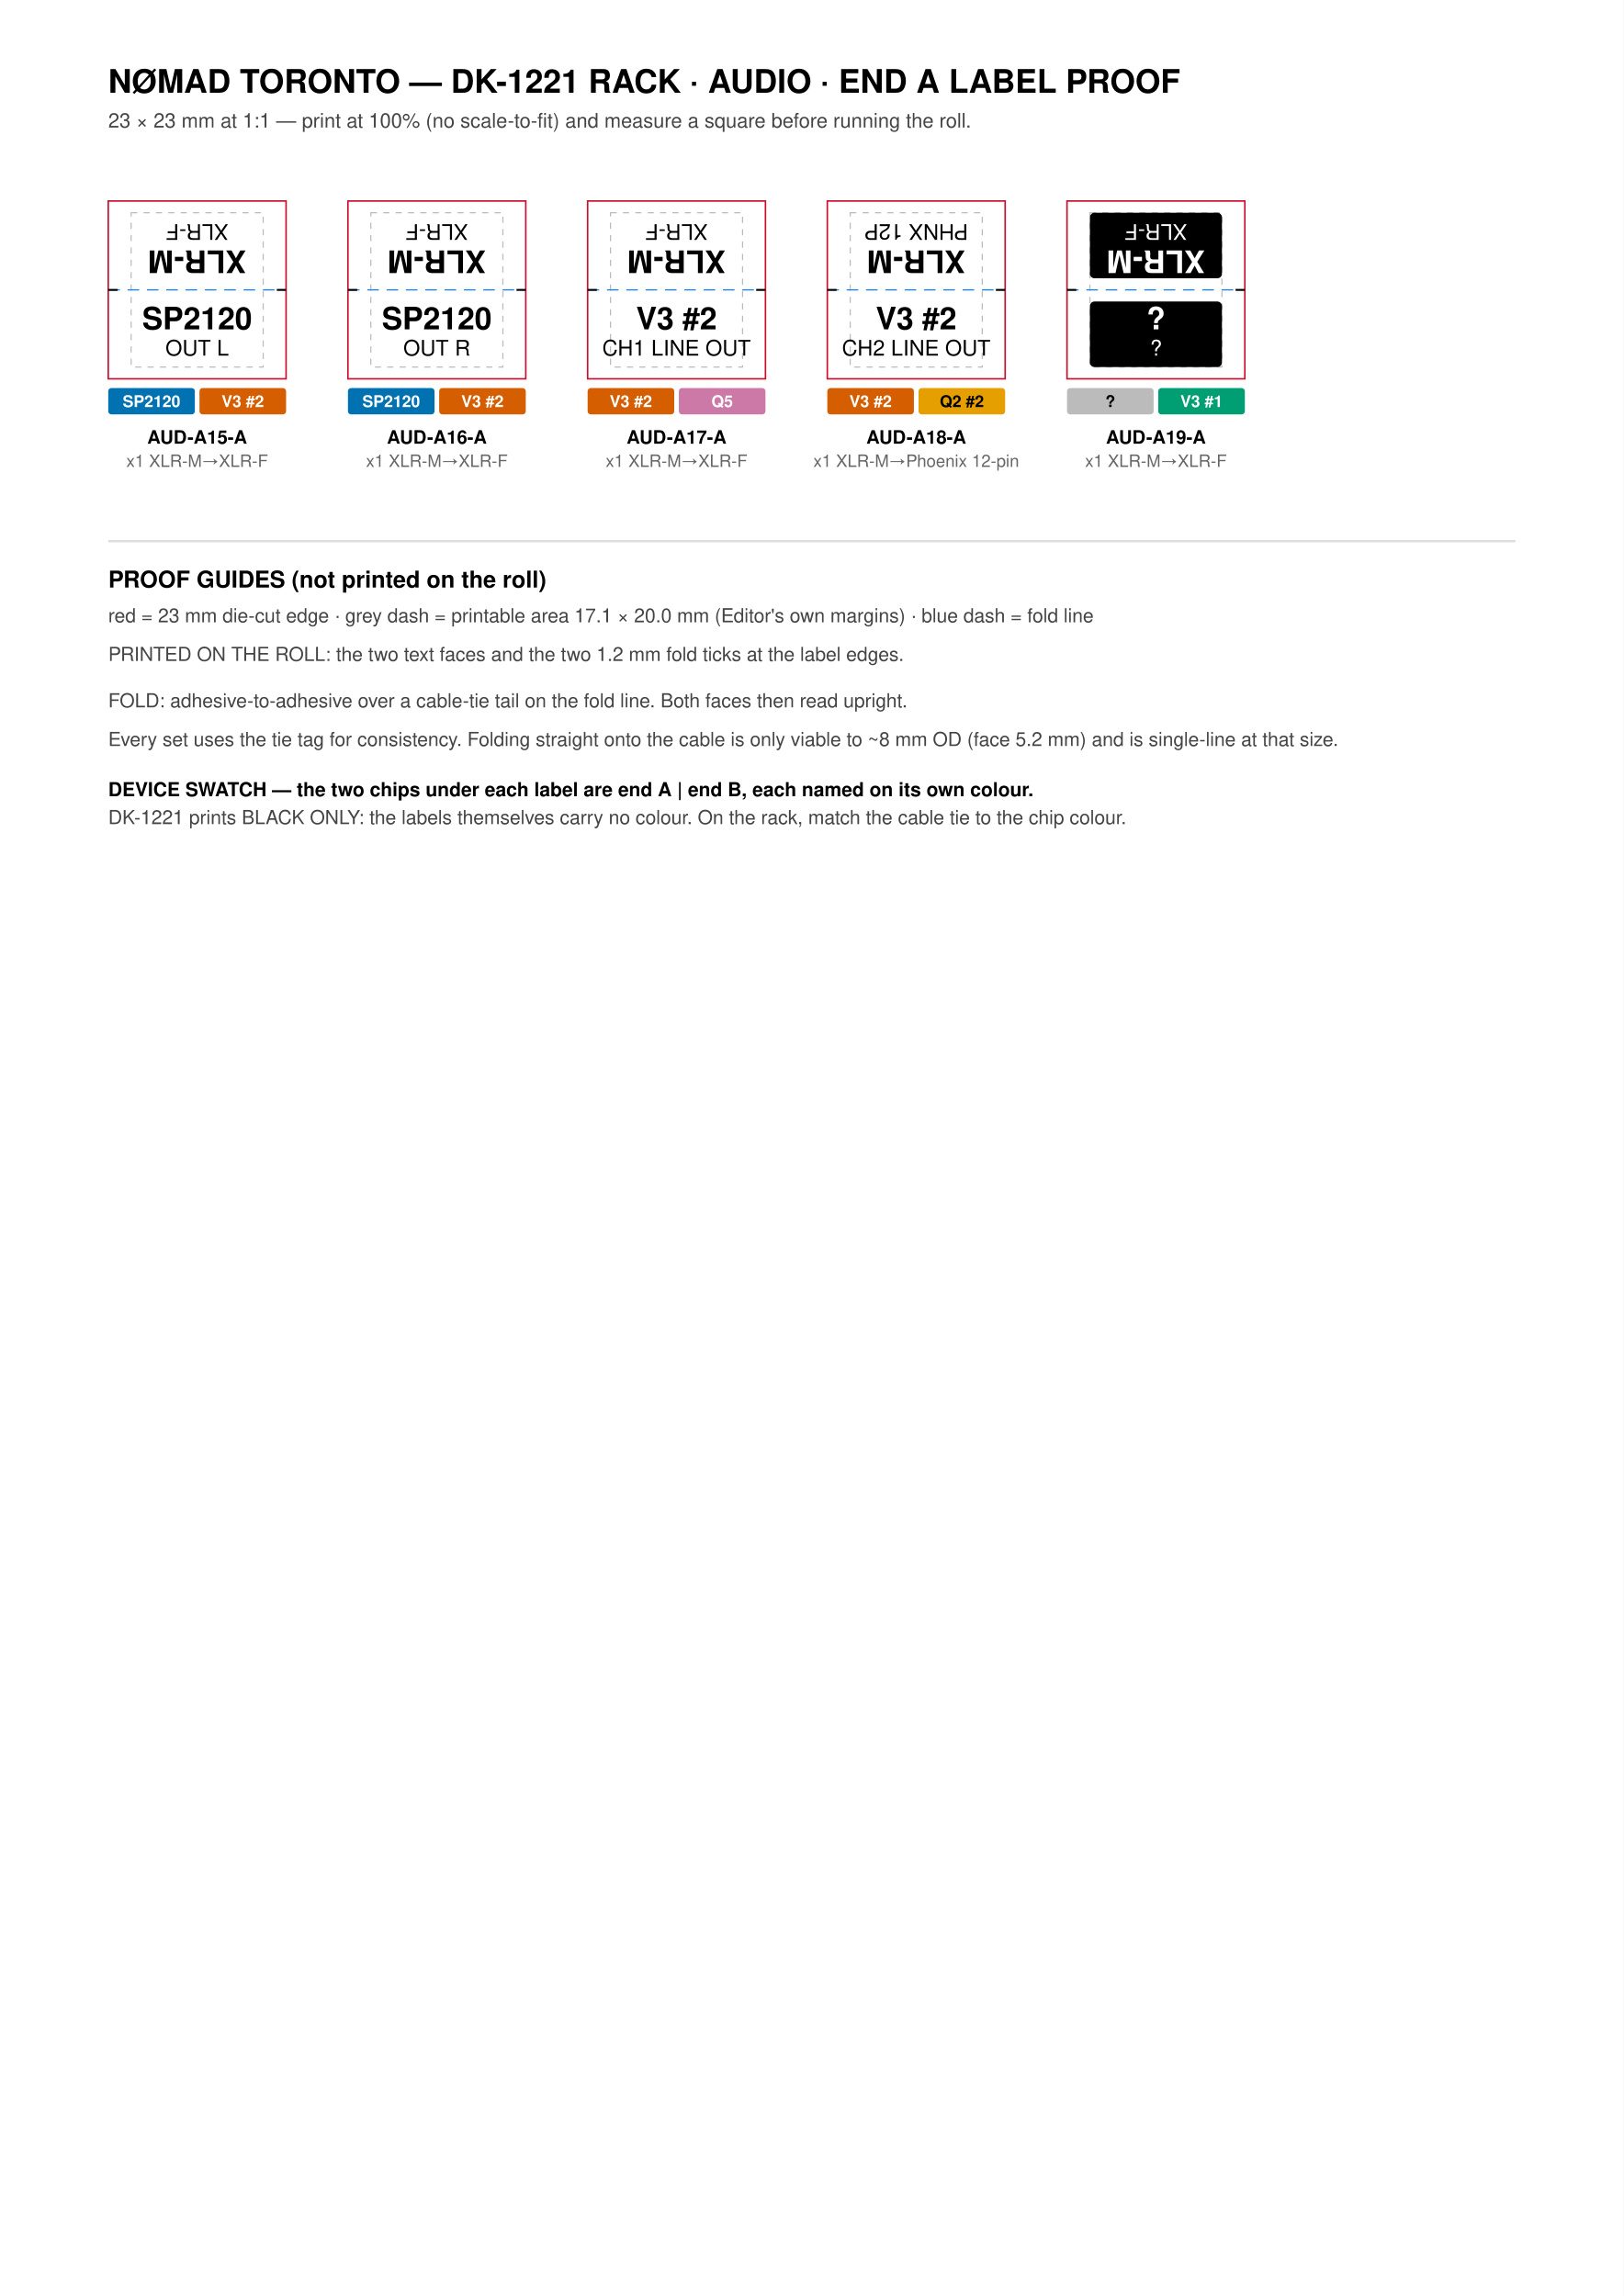
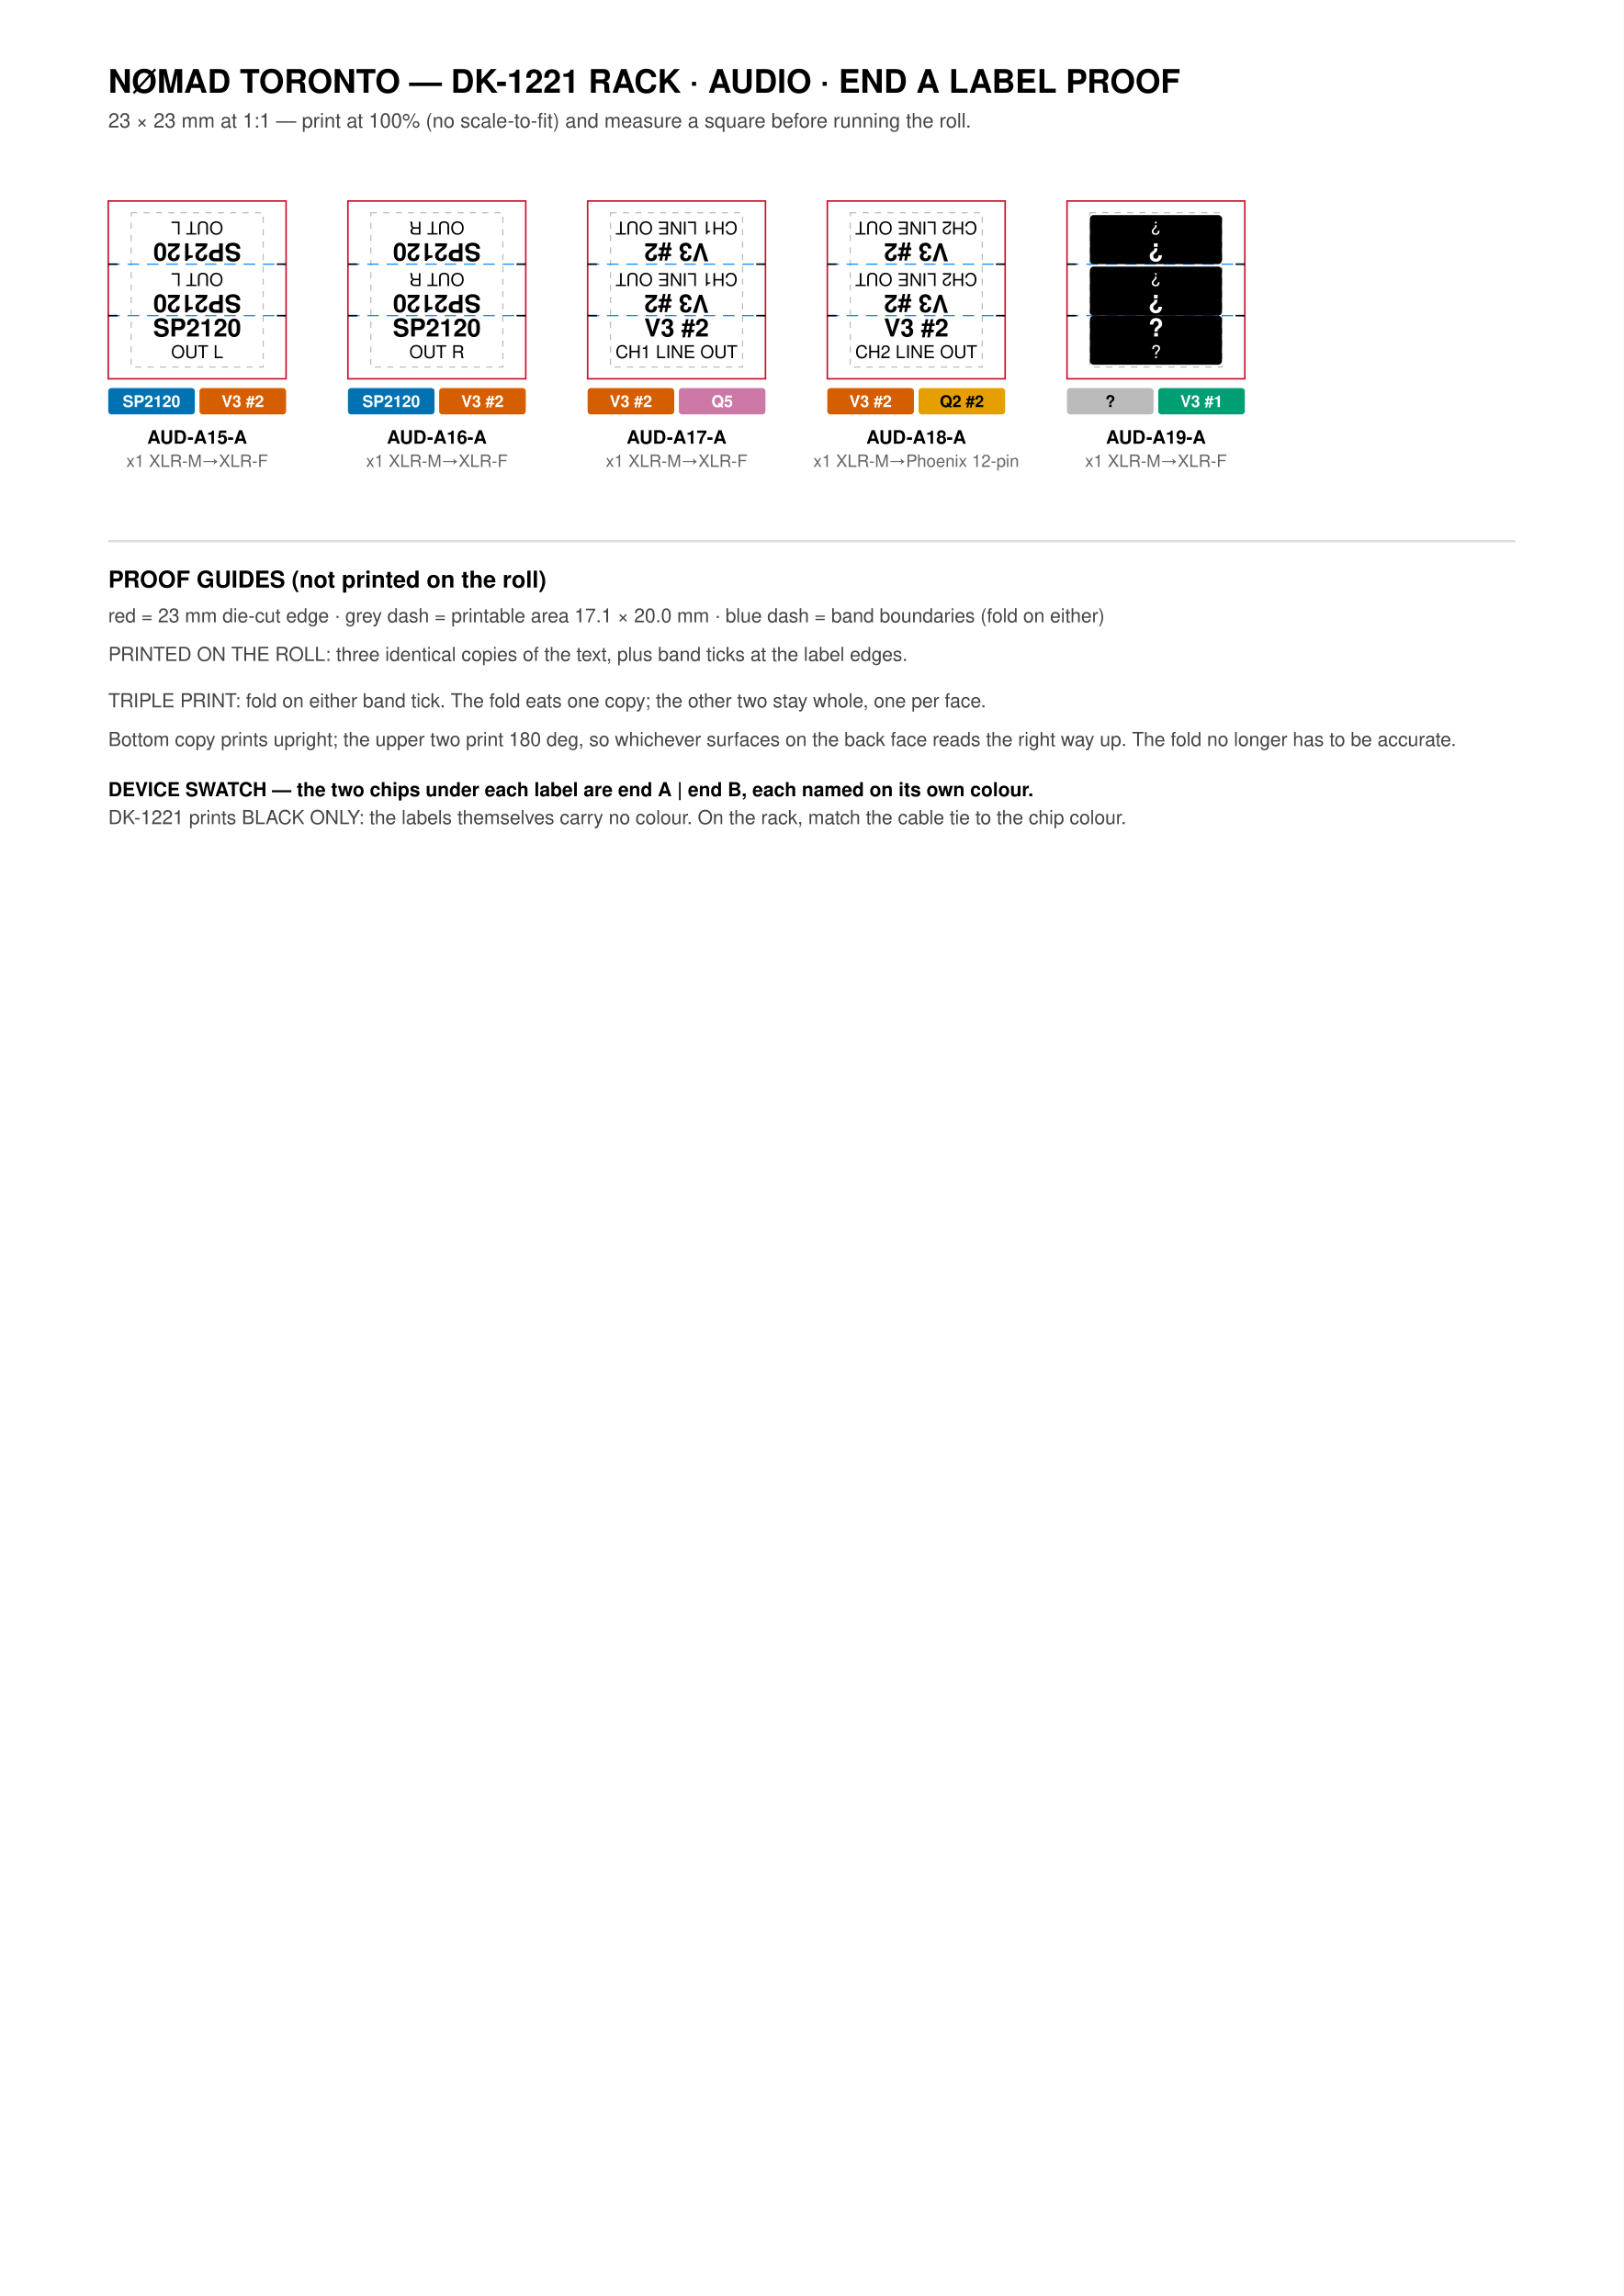
<svg xmlns="http://www.w3.org/2000/svg" width="210.0mm" height="297.0mm" viewBox="0 0 210.0 297.0">
  <rect width="210.0" height="297.0" fill="#fff" />
  <text x="14.00" y="12.00" font-family="Arial Narrow, Liberation Sans Narrow, Helvetica Neue, Helvetica, sans-serif" font-size="4.20" font-weight="bold" fill="#000" text-anchor="start">NØMAD TORONTO — DK-1221 RACK · AUDIO · END A LABEL PROOF</text>
  <text x="14.00" y="16.50" font-family="Arial Narrow, Liberation Sans Narrow, Helvetica Neue, Helvetica, sans-serif" font-size="2.60" font-weight="normal" fill="#444" text-anchor="start">23 × 23 mm at 1:1 — print at 100% (no scale-to-fit) and measure a square before running the roll.</text>
  <g transform="translate(14.00 26.00)">
    <rect width="23.0" height="23.0" fill="none" stroke="#c8102e" stroke-width="0.2" />
    <rect x="2.96" y="1.52" width="17.08" height="19.96" fill="none" stroke="#bbb" stroke-width="0.15" stroke-dasharray="0.8 0.8" />
-     <line x1="0" y1="11.5" x2="23.0" y2="11.5" stroke="#0a84ff" stroke-width="0.15" stroke-dasharray="1.5 1" />
+     <line x1="0" y1="8.17" x2="23.0" y2="8.17" stroke="#0a84ff" stroke-width="0.15" stroke-dasharray="1.5 1" />
+     <line x1="0" y1="14.83" x2="23.0" y2="14.83" stroke="#0a84ff" stroke-width="0.15" stroke-dasharray="1.5 1" />
    <g>
-       <text x="11.50" y="16.60" font-family="Arial Narrow, Liberation Sans Narrow, Helvetica Neue, Helvetica, sans-serif" font-size="4.00" font-weight="bold" fill="#000" text-anchor="middle" textLength="12.10" lengthAdjust="spacingAndGlyphs">SP2120</text>
-       <text x="11.50" y="20.00" font-family="Arial Narrow, Liberation Sans Narrow, Helvetica Neue, Helvetica, sans-serif" font-size="2.80" font-weight="normal" fill="#000" text-anchor="middle" textLength="6.97" lengthAdjust="spacingAndGlyphs">OUT L</text>
+       <text x="11.50" y="17.53" font-family="Arial Narrow, Liberation Sans Narrow, Helvetica Neue, Helvetica, sans-serif" font-size="3.20" font-weight="bold" fill="#000" text-anchor="middle" textLength="9.68" lengthAdjust="spacingAndGlyphs">SP2120</text>
+       <text x="11.50" y="20.33" font-family="Arial Narrow, Liberation Sans Narrow, Helvetica Neue, Helvetica, sans-serif" font-size="2.30" font-weight="normal" fill="#000" text-anchor="middle" textLength="5.72" lengthAdjust="spacingAndGlyphs">OUT L</text>
    </g>
    <g transform="rotate(180 11.50 11.50)">
-       <text x="11.50" y="16.60" font-family="Arial Narrow, Liberation Sans Narrow, Helvetica Neue, Helvetica, sans-serif" font-size="4.00" font-weight="bold" fill="#000" text-anchor="middle" textLength="10.76" lengthAdjust="spacingAndGlyphs">XLR-M</text>
-       <text x="11.50" y="20.00" font-family="Arial Narrow, Liberation Sans Narrow, Helvetica Neue, Helvetica, sans-serif" font-size="2.80" font-weight="normal" fill="#000" text-anchor="middle" textLength="6.88" lengthAdjust="spacingAndGlyphs">XLR-F</text>
+       <text x="11.50" y="10.87" font-family="Arial Narrow, Liberation Sans Narrow, Helvetica Neue, Helvetica, sans-serif" font-size="3.20" font-weight="bold" fill="#000" text-anchor="middle" textLength="9.68" lengthAdjust="spacingAndGlyphs">SP2120</text>
+       <text x="11.50" y="13.67" font-family="Arial Narrow, Liberation Sans Narrow, Helvetica Neue, Helvetica, sans-serif" font-size="2.30" font-weight="normal" fill="#000" text-anchor="middle" textLength="5.72" lengthAdjust="spacingAndGlyphs">OUT L</text>
    </g>
-     <line x1="0" y1="11.50" x2="1.20" y2="11.50" stroke="#000" stroke-width="0.25" />
-     <line x1="21.80" y1="11.50" x2="23.00" y2="11.50" stroke="#000" stroke-width="0.25" />
+     <g transform="rotate(180 11.50 11.50)">
+       <text x="11.50" y="17.53" font-family="Arial Narrow, Liberation Sans Narrow, Helvetica Neue, Helvetica, sans-serif" font-size="3.20" font-weight="bold" fill="#000" text-anchor="middle" textLength="9.68" lengthAdjust="spacingAndGlyphs">SP2120</text>
+       <text x="11.50" y="20.33" font-family="Arial Narrow, Liberation Sans Narrow, Helvetica Neue, Helvetica, sans-serif" font-size="2.30" font-weight="normal" fill="#000" text-anchor="middle" textLength="5.72" lengthAdjust="spacingAndGlyphs">OUT L</text>
+     </g>
+     <line x1="0" y1="8.17" x2="1.20" y2="8.17" stroke="#000" stroke-width="0.2" />
+     <line x1="21.80" y1="8.17" x2="23.00" y2="8.17" stroke="#000" stroke-width="0.2" />
+     <line x1="0" y1="14.83" x2="1.20" y2="14.83" stroke="#000" stroke-width="0.2" />
+     <line x1="21.80" y1="14.83" x2="23.00" y2="14.83" stroke="#000" stroke-width="0.2" />
  </g>
  <rect x="14.00" y="50.20" width="11.20" height="3.4" fill="#0072B2" rx="0.4" />
  <text x="19.60" y="52.65" font-family="Arial Narrow, Liberation Sans Narrow, Helvetica Neue, Helvetica, sans-serif" font-size="2.10" font-weight="bold" fill="#FFFFFF" text-anchor="middle" textLength="6.35" lengthAdjust="spacingAndGlyphs">SP2120</text>
  <rect x="25.80" y="50.20" width="11.20" height="3.4" fill="#D55E00" rx="0.4" />
  <text x="31.40" y="52.65" font-family="Arial Narrow, Liberation Sans Narrow, Helvetica Neue, Helvetica, sans-serif" font-size="2.10" font-weight="bold" fill="#FFFFFF" text-anchor="middle" textLength="4.66" lengthAdjust="spacingAndGlyphs">V3 #2</text>
  <text x="25.50" y="57.40" font-family="Arial Narrow, Liberation Sans Narrow, Helvetica Neue, Helvetica, sans-serif" font-size="2.40" font-weight="bold" fill="#000" text-anchor="middle">AUD-A15-A</text>
  <text x="25.50" y="60.40" font-family="Arial Narrow, Liberation Sans Narrow, Helvetica Neue, Helvetica, sans-serif" font-size="2.20" font-weight="normal" fill="#666" text-anchor="middle">x1  XLR-M→XLR-F</text>
  <g transform="translate(45.00 26.00)">
    <rect width="23.0" height="23.0" fill="none" stroke="#c8102e" stroke-width="0.2" />
    <rect x="2.96" y="1.52" width="17.08" height="19.96" fill="none" stroke="#bbb" stroke-width="0.15" stroke-dasharray="0.8 0.8" />
-     <line x1="0" y1="11.5" x2="23.0" y2="11.5" stroke="#0a84ff" stroke-width="0.15" stroke-dasharray="1.5 1" />
+     <line x1="0" y1="8.17" x2="23.0" y2="8.17" stroke="#0a84ff" stroke-width="0.15" stroke-dasharray="1.5 1" />
+     <line x1="0" y1="14.83" x2="23.0" y2="14.83" stroke="#0a84ff" stroke-width="0.15" stroke-dasharray="1.5 1" />
    <g>
-       <text x="11.50" y="16.60" font-family="Arial Narrow, Liberation Sans Narrow, Helvetica Neue, Helvetica, sans-serif" font-size="4.00" font-weight="bold" fill="#000" text-anchor="middle" textLength="12.10" lengthAdjust="spacingAndGlyphs">SP2120</text>
-       <text x="11.50" y="20.00" font-family="Arial Narrow, Liberation Sans Narrow, Helvetica Neue, Helvetica, sans-serif" font-size="2.80" font-weight="normal" fill="#000" text-anchor="middle" textLength="7.36" lengthAdjust="spacingAndGlyphs">OUT R</text>
+       <text x="11.50" y="17.53" font-family="Arial Narrow, Liberation Sans Narrow, Helvetica Neue, Helvetica, sans-serif" font-size="3.20" font-weight="bold" fill="#000" text-anchor="middle" textLength="9.68" lengthAdjust="spacingAndGlyphs">SP2120</text>
+       <text x="11.50" y="20.33" font-family="Arial Narrow, Liberation Sans Narrow, Helvetica Neue, Helvetica, sans-serif" font-size="2.30" font-weight="normal" fill="#000" text-anchor="middle" textLength="6.05" lengthAdjust="spacingAndGlyphs">OUT R</text>
    </g>
    <g transform="rotate(180 11.50 11.50)">
-       <text x="11.50" y="16.60" font-family="Arial Narrow, Liberation Sans Narrow, Helvetica Neue, Helvetica, sans-serif" font-size="4.00" font-weight="bold" fill="#000" text-anchor="middle" textLength="10.76" lengthAdjust="spacingAndGlyphs">XLR-M</text>
-       <text x="11.50" y="20.00" font-family="Arial Narrow, Liberation Sans Narrow, Helvetica Neue, Helvetica, sans-serif" font-size="2.80" font-weight="normal" fill="#000" text-anchor="middle" textLength="6.88" lengthAdjust="spacingAndGlyphs">XLR-F</text>
+       <text x="11.50" y="10.87" font-family="Arial Narrow, Liberation Sans Narrow, Helvetica Neue, Helvetica, sans-serif" font-size="3.20" font-weight="bold" fill="#000" text-anchor="middle" textLength="9.68" lengthAdjust="spacingAndGlyphs">SP2120</text>
+       <text x="11.50" y="13.67" font-family="Arial Narrow, Liberation Sans Narrow, Helvetica Neue, Helvetica, sans-serif" font-size="2.30" font-weight="normal" fill="#000" text-anchor="middle" textLength="6.05" lengthAdjust="spacingAndGlyphs">OUT R</text>
    </g>
-     <line x1="0" y1="11.50" x2="1.20" y2="11.50" stroke="#000" stroke-width="0.25" />
-     <line x1="21.80" y1="11.50" x2="23.00" y2="11.50" stroke="#000" stroke-width="0.25" />
+     <g transform="rotate(180 11.50 11.50)">
+       <text x="11.50" y="17.53" font-family="Arial Narrow, Liberation Sans Narrow, Helvetica Neue, Helvetica, sans-serif" font-size="3.20" font-weight="bold" fill="#000" text-anchor="middle" textLength="9.68" lengthAdjust="spacingAndGlyphs">SP2120</text>
+       <text x="11.50" y="20.33" font-family="Arial Narrow, Liberation Sans Narrow, Helvetica Neue, Helvetica, sans-serif" font-size="2.30" font-weight="normal" fill="#000" text-anchor="middle" textLength="6.05" lengthAdjust="spacingAndGlyphs">OUT R</text>
+     </g>
+     <line x1="0" y1="8.17" x2="1.20" y2="8.17" stroke="#000" stroke-width="0.2" />
+     <line x1="21.80" y1="8.17" x2="23.00" y2="8.17" stroke="#000" stroke-width="0.2" />
+     <line x1="0" y1="14.83" x2="1.20" y2="14.83" stroke="#000" stroke-width="0.2" />
+     <line x1="21.80" y1="14.83" x2="23.00" y2="14.83" stroke="#000" stroke-width="0.2" />
  </g>
  <rect x="45.00" y="50.20" width="11.20" height="3.4" fill="#0072B2" rx="0.4" />
  <text x="50.60" y="52.65" font-family="Arial Narrow, Liberation Sans Narrow, Helvetica Neue, Helvetica, sans-serif" font-size="2.10" font-weight="bold" fill="#FFFFFF" text-anchor="middle" textLength="6.35" lengthAdjust="spacingAndGlyphs">SP2120</text>
  <rect x="56.80" y="50.20" width="11.20" height="3.4" fill="#D55E00" rx="0.4" />
  <text x="62.40" y="52.65" font-family="Arial Narrow, Liberation Sans Narrow, Helvetica Neue, Helvetica, sans-serif" font-size="2.10" font-weight="bold" fill="#FFFFFF" text-anchor="middle" textLength="4.66" lengthAdjust="spacingAndGlyphs">V3 #2</text>
  <text x="56.50" y="57.40" font-family="Arial Narrow, Liberation Sans Narrow, Helvetica Neue, Helvetica, sans-serif" font-size="2.40" font-weight="bold" fill="#000" text-anchor="middle">AUD-A16-A</text>
  <text x="56.50" y="60.40" font-family="Arial Narrow, Liberation Sans Narrow, Helvetica Neue, Helvetica, sans-serif" font-size="2.20" font-weight="normal" fill="#666" text-anchor="middle">x1  XLR-M→XLR-F</text>
  <g transform="translate(76.00 26.00)">
    <rect width="23.0" height="23.0" fill="none" stroke="#c8102e" stroke-width="0.2" />
    <rect x="2.96" y="1.52" width="17.08" height="19.96" fill="none" stroke="#bbb" stroke-width="0.15" stroke-dasharray="0.8 0.8" />
-     <line x1="0" y1="11.5" x2="23.0" y2="11.5" stroke="#0a84ff" stroke-width="0.15" stroke-dasharray="1.5 1" />
+     <line x1="0" y1="8.17" x2="23.0" y2="8.17" stroke="#0a84ff" stroke-width="0.15" stroke-dasharray="1.5 1" />
+     <line x1="0" y1="14.83" x2="23.0" y2="14.83" stroke="#0a84ff" stroke-width="0.15" stroke-dasharray="1.5 1" />
    <g>
-       <text x="11.50" y="16.60" font-family="Arial Narrow, Liberation Sans Narrow, Helvetica Neue, Helvetica, sans-serif" font-size="4.00" font-weight="bold" fill="#000" text-anchor="middle" textLength="8.89" lengthAdjust="spacingAndGlyphs">V3 #2</text>
-       <text x="11.50" y="20.00" font-family="Arial Narrow, Liberation Sans Narrow, Helvetica Neue, Helvetica, sans-serif" font-size="2.80" font-weight="normal" fill="#000" text-anchor="middle" textLength="16.40" lengthAdjust="spacingAndGlyphs">CH1 LINE OUT</text>
+       <text x="11.50" y="17.53" font-family="Arial Narrow, Liberation Sans Narrow, Helvetica Neue, Helvetica, sans-serif" font-size="3.20" font-weight="bold" fill="#000" text-anchor="middle" textLength="7.11" lengthAdjust="spacingAndGlyphs">V3 #2</text>
+       <text x="11.50" y="20.33" font-family="Arial Narrow, Liberation Sans Narrow, Helvetica Neue, Helvetica, sans-serif" font-size="2.30" font-weight="normal" fill="#000" text-anchor="middle" textLength="13.47" lengthAdjust="spacingAndGlyphs">CH1 LINE OUT</text>
    </g>
    <g transform="rotate(180 11.50 11.50)">
-       <text x="11.50" y="16.60" font-family="Arial Narrow, Liberation Sans Narrow, Helvetica Neue, Helvetica, sans-serif" font-size="4.00" font-weight="bold" fill="#000" text-anchor="middle" textLength="10.76" lengthAdjust="spacingAndGlyphs">XLR-M</text>
-       <text x="11.50" y="20.00" font-family="Arial Narrow, Liberation Sans Narrow, Helvetica Neue, Helvetica, sans-serif" font-size="2.80" font-weight="normal" fill="#000" text-anchor="middle" textLength="6.88" lengthAdjust="spacingAndGlyphs">XLR-F</text>
+       <text x="11.50" y="10.87" font-family="Arial Narrow, Liberation Sans Narrow, Helvetica Neue, Helvetica, sans-serif" font-size="3.20" font-weight="bold" fill="#000" text-anchor="middle" textLength="7.11" lengthAdjust="spacingAndGlyphs">V3 #2</text>
+       <text x="11.50" y="13.67" font-family="Arial Narrow, Liberation Sans Narrow, Helvetica Neue, Helvetica, sans-serif" font-size="2.30" font-weight="normal" fill="#000" text-anchor="middle" textLength="13.47" lengthAdjust="spacingAndGlyphs">CH1 LINE OUT</text>
    </g>
-     <line x1="0" y1="11.50" x2="1.20" y2="11.50" stroke="#000" stroke-width="0.25" />
-     <line x1="21.80" y1="11.50" x2="23.00" y2="11.50" stroke="#000" stroke-width="0.25" />
+     <g transform="rotate(180 11.50 11.50)">
+       <text x="11.50" y="17.53" font-family="Arial Narrow, Liberation Sans Narrow, Helvetica Neue, Helvetica, sans-serif" font-size="3.20" font-weight="bold" fill="#000" text-anchor="middle" textLength="7.11" lengthAdjust="spacingAndGlyphs">V3 #2</text>
+       <text x="11.50" y="20.33" font-family="Arial Narrow, Liberation Sans Narrow, Helvetica Neue, Helvetica, sans-serif" font-size="2.30" font-weight="normal" fill="#000" text-anchor="middle" textLength="13.47" lengthAdjust="spacingAndGlyphs">CH1 LINE OUT</text>
+     </g>
+     <line x1="0" y1="8.17" x2="1.20" y2="8.17" stroke="#000" stroke-width="0.2" />
+     <line x1="21.80" y1="8.17" x2="23.00" y2="8.17" stroke="#000" stroke-width="0.2" />
+     <line x1="0" y1="14.83" x2="1.20" y2="14.83" stroke="#000" stroke-width="0.2" />
+     <line x1="21.80" y1="14.83" x2="23.00" y2="14.83" stroke="#000" stroke-width="0.2" />
  </g>
  <rect x="76.00" y="50.20" width="11.20" height="3.4" fill="#D55E00" rx="0.4" />
  <text x="81.60" y="52.65" font-family="Arial Narrow, Liberation Sans Narrow, Helvetica Neue, Helvetica, sans-serif" font-size="2.10" font-weight="bold" fill="#FFFFFF" text-anchor="middle" textLength="4.66" lengthAdjust="spacingAndGlyphs">V3 #2</text>
  <rect x="87.80" y="50.20" width="11.20" height="3.4" fill="#CC79A7" rx="0.4" />
  <text x="93.40" y="52.65" font-family="Arial Narrow, Liberation Sans Narrow, Helvetica Neue, Helvetica, sans-serif" font-size="2.10" font-weight="bold" fill="#FFFFFF" text-anchor="middle" textLength="2.38" lengthAdjust="spacingAndGlyphs">Q5</text>
  <text x="87.50" y="57.40" font-family="Arial Narrow, Liberation Sans Narrow, Helvetica Neue, Helvetica, sans-serif" font-size="2.40" font-weight="bold" fill="#000" text-anchor="middle">AUD-A17-A</text>
  <text x="87.50" y="60.40" font-family="Arial Narrow, Liberation Sans Narrow, Helvetica Neue, Helvetica, sans-serif" font-size="2.20" font-weight="normal" fill="#666" text-anchor="middle">x1  XLR-M→XLR-F</text>
  <g transform="translate(107.00 26.00)">
    <rect width="23.0" height="23.0" fill="none" stroke="#c8102e" stroke-width="0.2" />
    <rect x="2.96" y="1.52" width="17.08" height="19.96" fill="none" stroke="#bbb" stroke-width="0.15" stroke-dasharray="0.8 0.8" />
-     <line x1="0" y1="11.5" x2="23.0" y2="11.5" stroke="#0a84ff" stroke-width="0.15" stroke-dasharray="1.5 1" />
+     <line x1="0" y1="8.17" x2="23.0" y2="8.17" stroke="#0a84ff" stroke-width="0.15" stroke-dasharray="1.5 1" />
+     <line x1="0" y1="14.83" x2="23.0" y2="14.83" stroke="#0a84ff" stroke-width="0.15" stroke-dasharray="1.5 1" />
    <g>
-       <text x="11.50" y="16.60" font-family="Arial Narrow, Liberation Sans Narrow, Helvetica Neue, Helvetica, sans-serif" font-size="4.00" font-weight="bold" fill="#000" text-anchor="middle" textLength="8.89" lengthAdjust="spacingAndGlyphs">V3 #2</text>
-       <text x="11.50" y="20.00" font-family="Arial Narrow, Liberation Sans Narrow, Helvetica Neue, Helvetica, sans-serif" font-size="2.80" font-weight="normal" fill="#000" text-anchor="middle" textLength="16.40" lengthAdjust="spacingAndGlyphs">CH2 LINE OUT</text>
+       <text x="11.50" y="17.53" font-family="Arial Narrow, Liberation Sans Narrow, Helvetica Neue, Helvetica, sans-serif" font-size="3.20" font-weight="bold" fill="#000" text-anchor="middle" textLength="7.11" lengthAdjust="spacingAndGlyphs">V3 #2</text>
+       <text x="11.50" y="20.33" font-family="Arial Narrow, Liberation Sans Narrow, Helvetica Neue, Helvetica, sans-serif" font-size="2.30" font-weight="normal" fill="#000" text-anchor="middle" textLength="13.47" lengthAdjust="spacingAndGlyphs">CH2 LINE OUT</text>
    </g>
    <g transform="rotate(180 11.50 11.50)">
-       <text x="11.50" y="16.60" font-family="Arial Narrow, Liberation Sans Narrow, Helvetica Neue, Helvetica, sans-serif" font-size="4.00" font-weight="bold" fill="#000" text-anchor="middle" textLength="10.76" lengthAdjust="spacingAndGlyphs">XLR-M</text>
-       <text x="11.50" y="20.00" font-family="Arial Narrow, Liberation Sans Narrow, Helvetica Neue, Helvetica, sans-serif" font-size="2.80" font-weight="normal" fill="#000" text-anchor="middle" textLength="11.51" lengthAdjust="spacingAndGlyphs">PHNX 12P</text>
+       <text x="11.50" y="10.87" font-family="Arial Narrow, Liberation Sans Narrow, Helvetica Neue, Helvetica, sans-serif" font-size="3.20" font-weight="bold" fill="#000" text-anchor="middle" textLength="7.11" lengthAdjust="spacingAndGlyphs">V3 #2</text>
+       <text x="11.50" y="13.67" font-family="Arial Narrow, Liberation Sans Narrow, Helvetica Neue, Helvetica, sans-serif" font-size="2.30" font-weight="normal" fill="#000" text-anchor="middle" textLength="13.47" lengthAdjust="spacingAndGlyphs">CH2 LINE OUT</text>
    </g>
-     <line x1="0" y1="11.50" x2="1.20" y2="11.50" stroke="#000" stroke-width="0.25" />
-     <line x1="21.80" y1="11.50" x2="23.00" y2="11.50" stroke="#000" stroke-width="0.25" />
+     <g transform="rotate(180 11.50 11.50)">
+       <text x="11.50" y="17.53" font-family="Arial Narrow, Liberation Sans Narrow, Helvetica Neue, Helvetica, sans-serif" font-size="3.20" font-weight="bold" fill="#000" text-anchor="middle" textLength="7.11" lengthAdjust="spacingAndGlyphs">V3 #2</text>
+       <text x="11.50" y="20.33" font-family="Arial Narrow, Liberation Sans Narrow, Helvetica Neue, Helvetica, sans-serif" font-size="2.30" font-weight="normal" fill="#000" text-anchor="middle" textLength="13.47" lengthAdjust="spacingAndGlyphs">CH2 LINE OUT</text>
+     </g>
+     <line x1="0" y1="8.17" x2="1.20" y2="8.17" stroke="#000" stroke-width="0.2" />
+     <line x1="21.80" y1="8.17" x2="23.00" y2="8.17" stroke="#000" stroke-width="0.2" />
+     <line x1="0" y1="14.83" x2="1.20" y2="14.83" stroke="#000" stroke-width="0.2" />
+     <line x1="21.80" y1="14.83" x2="23.00" y2="14.83" stroke="#000" stroke-width="0.2" />
  </g>
  <rect x="107.00" y="50.20" width="11.20" height="3.4" fill="#D55E00" rx="0.4" />
  <text x="112.60" y="52.65" font-family="Arial Narrow, Liberation Sans Narrow, Helvetica Neue, Helvetica, sans-serif" font-size="2.10" font-weight="bold" fill="#FFFFFF" text-anchor="middle" textLength="4.66" lengthAdjust="spacingAndGlyphs">V3 #2</text>
  <rect x="118.80" y="50.20" width="11.20" height="3.4" fill="#E69F00" rx="0.4" />
  <text x="124.40" y="52.65" font-family="Arial Narrow, Liberation Sans Narrow, Helvetica Neue, Helvetica, sans-serif" font-size="2.10" font-weight="bold" fill="#000000" text-anchor="middle" textLength="4.86" lengthAdjust="spacingAndGlyphs">Q2 #2</text>
  <text x="118.50" y="57.40" font-family="Arial Narrow, Liberation Sans Narrow, Helvetica Neue, Helvetica, sans-serif" font-size="2.40" font-weight="bold" fill="#000" text-anchor="middle">AUD-A18-A</text>
  <text x="118.50" y="60.40" font-family="Arial Narrow, Liberation Sans Narrow, Helvetica Neue, Helvetica, sans-serif" font-size="2.20" font-weight="normal" fill="#666" text-anchor="middle">x1  XLR-M→Phoenix 12-pin</text>
  <g transform="translate(138.00 26.00)">
    <rect width="23.0" height="23.0" fill="none" stroke="#c8102e" stroke-width="0.2" />
    <rect x="2.96" y="1.52" width="17.08" height="19.96" fill="none" stroke="#bbb" stroke-width="0.15" stroke-dasharray="0.8 0.8" />
-     <line x1="0" y1="11.5" x2="23.0" y2="11.5" stroke="#0a84ff" stroke-width="0.15" stroke-dasharray="1.5 1" />
+     <line x1="0" y1="8.17" x2="23.0" y2="8.17" stroke="#0a84ff" stroke-width="0.15" stroke-dasharray="1.5 1" />
+     <line x1="0" y1="14.83" x2="23.0" y2="14.83" stroke="#0a84ff" stroke-width="0.15" stroke-dasharray="1.5 1" />
    <g>
-       <rect x="2.96" y="13.00" width="17.08" height="8.48" fill="#000" rx="0.6" />
-       <text x="11.50" y="16.60" font-family="Arial Narrow, Liberation Sans Narrow, Helvetica Neue, Helvetica, sans-serif" font-size="4.00" font-weight="bold" fill="#fff" text-anchor="middle" textLength="2.08" lengthAdjust="spacingAndGlyphs">?</text>
-       <text x="11.50" y="20.00" font-family="Arial Narrow, Liberation Sans Narrow, Helvetica Neue, Helvetica, sans-serif" font-size="2.80" font-weight="normal" fill="#fff" text-anchor="middle" textLength="1.32" lengthAdjust="spacingAndGlyphs">?</text>
+       <rect x="2.96" y="14.83" width="17.08" height="6.35" fill="#000" rx="0.5" />
+       <text x="11.50" y="17.53" font-family="Arial Narrow, Liberation Sans Narrow, Helvetica Neue, Helvetica, sans-serif" font-size="3.20" font-weight="bold" fill="#fff" text-anchor="middle" textLength="1.66" lengthAdjust="spacingAndGlyphs">?</text>
+       <text x="11.50" y="20.33" font-family="Arial Narrow, Liberation Sans Narrow, Helvetica Neue, Helvetica, sans-serif" font-size="2.30" font-weight="normal" fill="#fff" text-anchor="middle" textLength="1.09" lengthAdjust="spacingAndGlyphs">?</text>
    </g>
    <g transform="rotate(180 11.50 11.50)">
-       <rect x="2.96" y="13.00" width="17.08" height="8.48" fill="#000" rx="0.6" />
-       <text x="11.50" y="16.60" font-family="Arial Narrow, Liberation Sans Narrow, Helvetica Neue, Helvetica, sans-serif" font-size="4.00" font-weight="bold" fill="#fff" text-anchor="middle" textLength="10.76" lengthAdjust="spacingAndGlyphs">XLR-M</text>
-       <text x="11.50" y="20.00" font-family="Arial Narrow, Liberation Sans Narrow, Helvetica Neue, Helvetica, sans-serif" font-size="2.80" font-weight="normal" fill="#fff" text-anchor="middle" textLength="6.88" lengthAdjust="spacingAndGlyphs">XLR-F</text>
+       <rect x="2.96" y="8.17" width="17.08" height="6.35" fill="#000" rx="0.5" />
+       <text x="11.50" y="10.87" font-family="Arial Narrow, Liberation Sans Narrow, Helvetica Neue, Helvetica, sans-serif" font-size="3.20" font-weight="bold" fill="#fff" text-anchor="middle" textLength="1.66" lengthAdjust="spacingAndGlyphs">?</text>
+       <text x="11.50" y="13.67" font-family="Arial Narrow, Liberation Sans Narrow, Helvetica Neue, Helvetica, sans-serif" font-size="2.30" font-weight="normal" fill="#fff" text-anchor="middle" textLength="1.09" lengthAdjust="spacingAndGlyphs">?</text>
    </g>
-     <line x1="0" y1="11.50" x2="1.20" y2="11.50" stroke="#000" stroke-width="0.25" />
-     <line x1="21.80" y1="11.50" x2="23.00" y2="11.50" stroke="#000" stroke-width="0.25" />
+     <g transform="rotate(180 11.50 11.50)">
+       <rect x="2.96" y="14.83" width="17.08" height="6.35" fill="#000" rx="0.5" />
+       <text x="11.50" y="17.53" font-family="Arial Narrow, Liberation Sans Narrow, Helvetica Neue, Helvetica, sans-serif" font-size="3.20" font-weight="bold" fill="#fff" text-anchor="middle" textLength="1.66" lengthAdjust="spacingAndGlyphs">?</text>
+       <text x="11.50" y="20.33" font-family="Arial Narrow, Liberation Sans Narrow, Helvetica Neue, Helvetica, sans-serif" font-size="2.30" font-weight="normal" fill="#fff" text-anchor="middle" textLength="1.09" lengthAdjust="spacingAndGlyphs">?</text>
+     </g>
+     <line x1="0" y1="8.17" x2="1.20" y2="8.17" stroke="#000" stroke-width="0.2" />
+     <line x1="21.80" y1="8.17" x2="23.00" y2="8.17" stroke="#000" stroke-width="0.2" />
+     <line x1="0" y1="14.83" x2="1.20" y2="14.83" stroke="#000" stroke-width="0.2" />
+     <line x1="21.80" y1="14.83" x2="23.00" y2="14.83" stroke="#000" stroke-width="0.2" />
  </g>
  <rect x="138.00" y="50.20" width="11.20" height="3.4" fill="#BBBBBB" rx="0.4" />
  <text x="143.60" y="52.65" font-family="Arial Narrow, Liberation Sans Narrow, Helvetica Neue, Helvetica, sans-serif" font-size="2.10" font-weight="bold" fill="#000000" text-anchor="middle" textLength="1.09" lengthAdjust="spacingAndGlyphs">?</text>
  <rect x="149.80" y="50.20" width="11.20" height="3.4" fill="#009E73" rx="0.4" />
  <text x="155.40" y="52.65" font-family="Arial Narrow, Liberation Sans Narrow, Helvetica Neue, Helvetica, sans-serif" font-size="2.10" font-weight="bold" fill="#FFFFFF" text-anchor="middle" textLength="4.66" lengthAdjust="spacingAndGlyphs">V3 #1</text>
  <text x="149.50" y="57.40" font-family="Arial Narrow, Liberation Sans Narrow, Helvetica Neue, Helvetica, sans-serif" font-size="2.40" font-weight="bold" fill="#000" text-anchor="middle">AUD-A19-A</text>
  <text x="149.50" y="60.40" font-family="Arial Narrow, Liberation Sans Narrow, Helvetica Neue, Helvetica, sans-serif" font-size="2.20" font-weight="normal" fill="#666" text-anchor="middle">x1  XLR-M→XLR-F</text>
  <line x1="14.0" y1="70.00" x2="196.0" y2="70.00" stroke="#ddd" stroke-width="0.3" />
  <text x="14.00" y="76.00" font-family="Arial Narrow, Liberation Sans Narrow, Helvetica Neue, Helvetica, sans-serif" font-size="3.00" font-weight="bold" fill="#000" text-anchor="start">PROOF GUIDES (not printed on the roll)</text>
-   <text x="14.00" y="80.50" font-family="Arial Narrow, Liberation Sans Narrow, Helvetica Neue, Helvetica, sans-serif" font-size="2.50" font-weight="normal" fill="#444" text-anchor="start">red = 23 mm die-cut edge   ·   grey dash = printable area 17.1 × 20.0 mm (Editor's own margins)   ·   blue dash = fold line</text>
-   <text x="14.00" y="85.50" font-family="Arial Narrow, Liberation Sans Narrow, Helvetica Neue, Helvetica, sans-serif" font-size="2.50" font-weight="normal" fill="#444" text-anchor="start">PRINTED ON THE ROLL: the two text faces and the two 1.2 mm fold ticks at the label edges.</text>
-   <text x="14.00" y="91.50" font-family="Arial Narrow, Liberation Sans Narrow, Helvetica Neue, Helvetica, sans-serif" font-size="2.50" font-weight="normal" fill="#444" text-anchor="start">FOLD: adhesive-to-adhesive over a cable-tie tail on the fold line. Both faces then read upright.</text>
-   <text x="14.00" y="96.50" font-family="Arial Narrow, Liberation Sans Narrow, Helvetica Neue, Helvetica, sans-serif" font-size="2.50" font-weight="normal" fill="#444" text-anchor="start">Every set uses the tie tag for consistency. Folding straight onto the cable is only viable to ~8 mm OD (face 5.2 mm) and is single-line at that size.</text>
+   <text x="14.00" y="80.50" font-family="Arial Narrow, Liberation Sans Narrow, Helvetica Neue, Helvetica, sans-serif" font-size="2.50" font-weight="normal" fill="#444" text-anchor="start">red = 23 mm die-cut edge   ·   grey dash = printable area 17.1 × 20.0 mm   ·   blue dash = band boundaries (fold on either)</text>
+   <text x="14.00" y="85.50" font-family="Arial Narrow, Liberation Sans Narrow, Helvetica Neue, Helvetica, sans-serif" font-size="2.50" font-weight="normal" fill="#444" text-anchor="start">PRINTED ON THE ROLL: three identical copies of the text, plus band ticks at the label edges.</text>
+   <text x="14.00" y="91.50" font-family="Arial Narrow, Liberation Sans Narrow, Helvetica Neue, Helvetica, sans-serif" font-size="2.50" font-weight="normal" fill="#444" text-anchor="start">TRIPLE PRINT: fold on either band tick. The fold eats one copy; the other two stay whole, one per face.</text>
+   <text x="14.00" y="96.50" font-family="Arial Narrow, Liberation Sans Narrow, Helvetica Neue, Helvetica, sans-serif" font-size="2.50" font-weight="normal" fill="#444" text-anchor="start">Bottom copy prints upright; the upper two print 180 deg, so whichever surfaces on the back face reads the right way up. The fold no longer has to be accurate.</text>
  <text x="14.00" y="103.00" font-family="Arial Narrow, Liberation Sans Narrow, Helvetica Neue, Helvetica, sans-serif" font-size="2.50" font-weight="bold" fill="#000" text-anchor="start">DEVICE SWATCH — the two chips under each label are end A | end B, each named on its own colour.</text>
  <text x="14.00" y="106.60" font-family="Arial Narrow, Liberation Sans Narrow, Helvetica Neue, Helvetica, sans-serif" font-size="2.50" font-weight="normal" fill="#444" text-anchor="start">DK-1221 prints BLACK ONLY: the labels themselves carry no colour. On the rack, match the cable tie to the chip colour.</text>
</svg>
